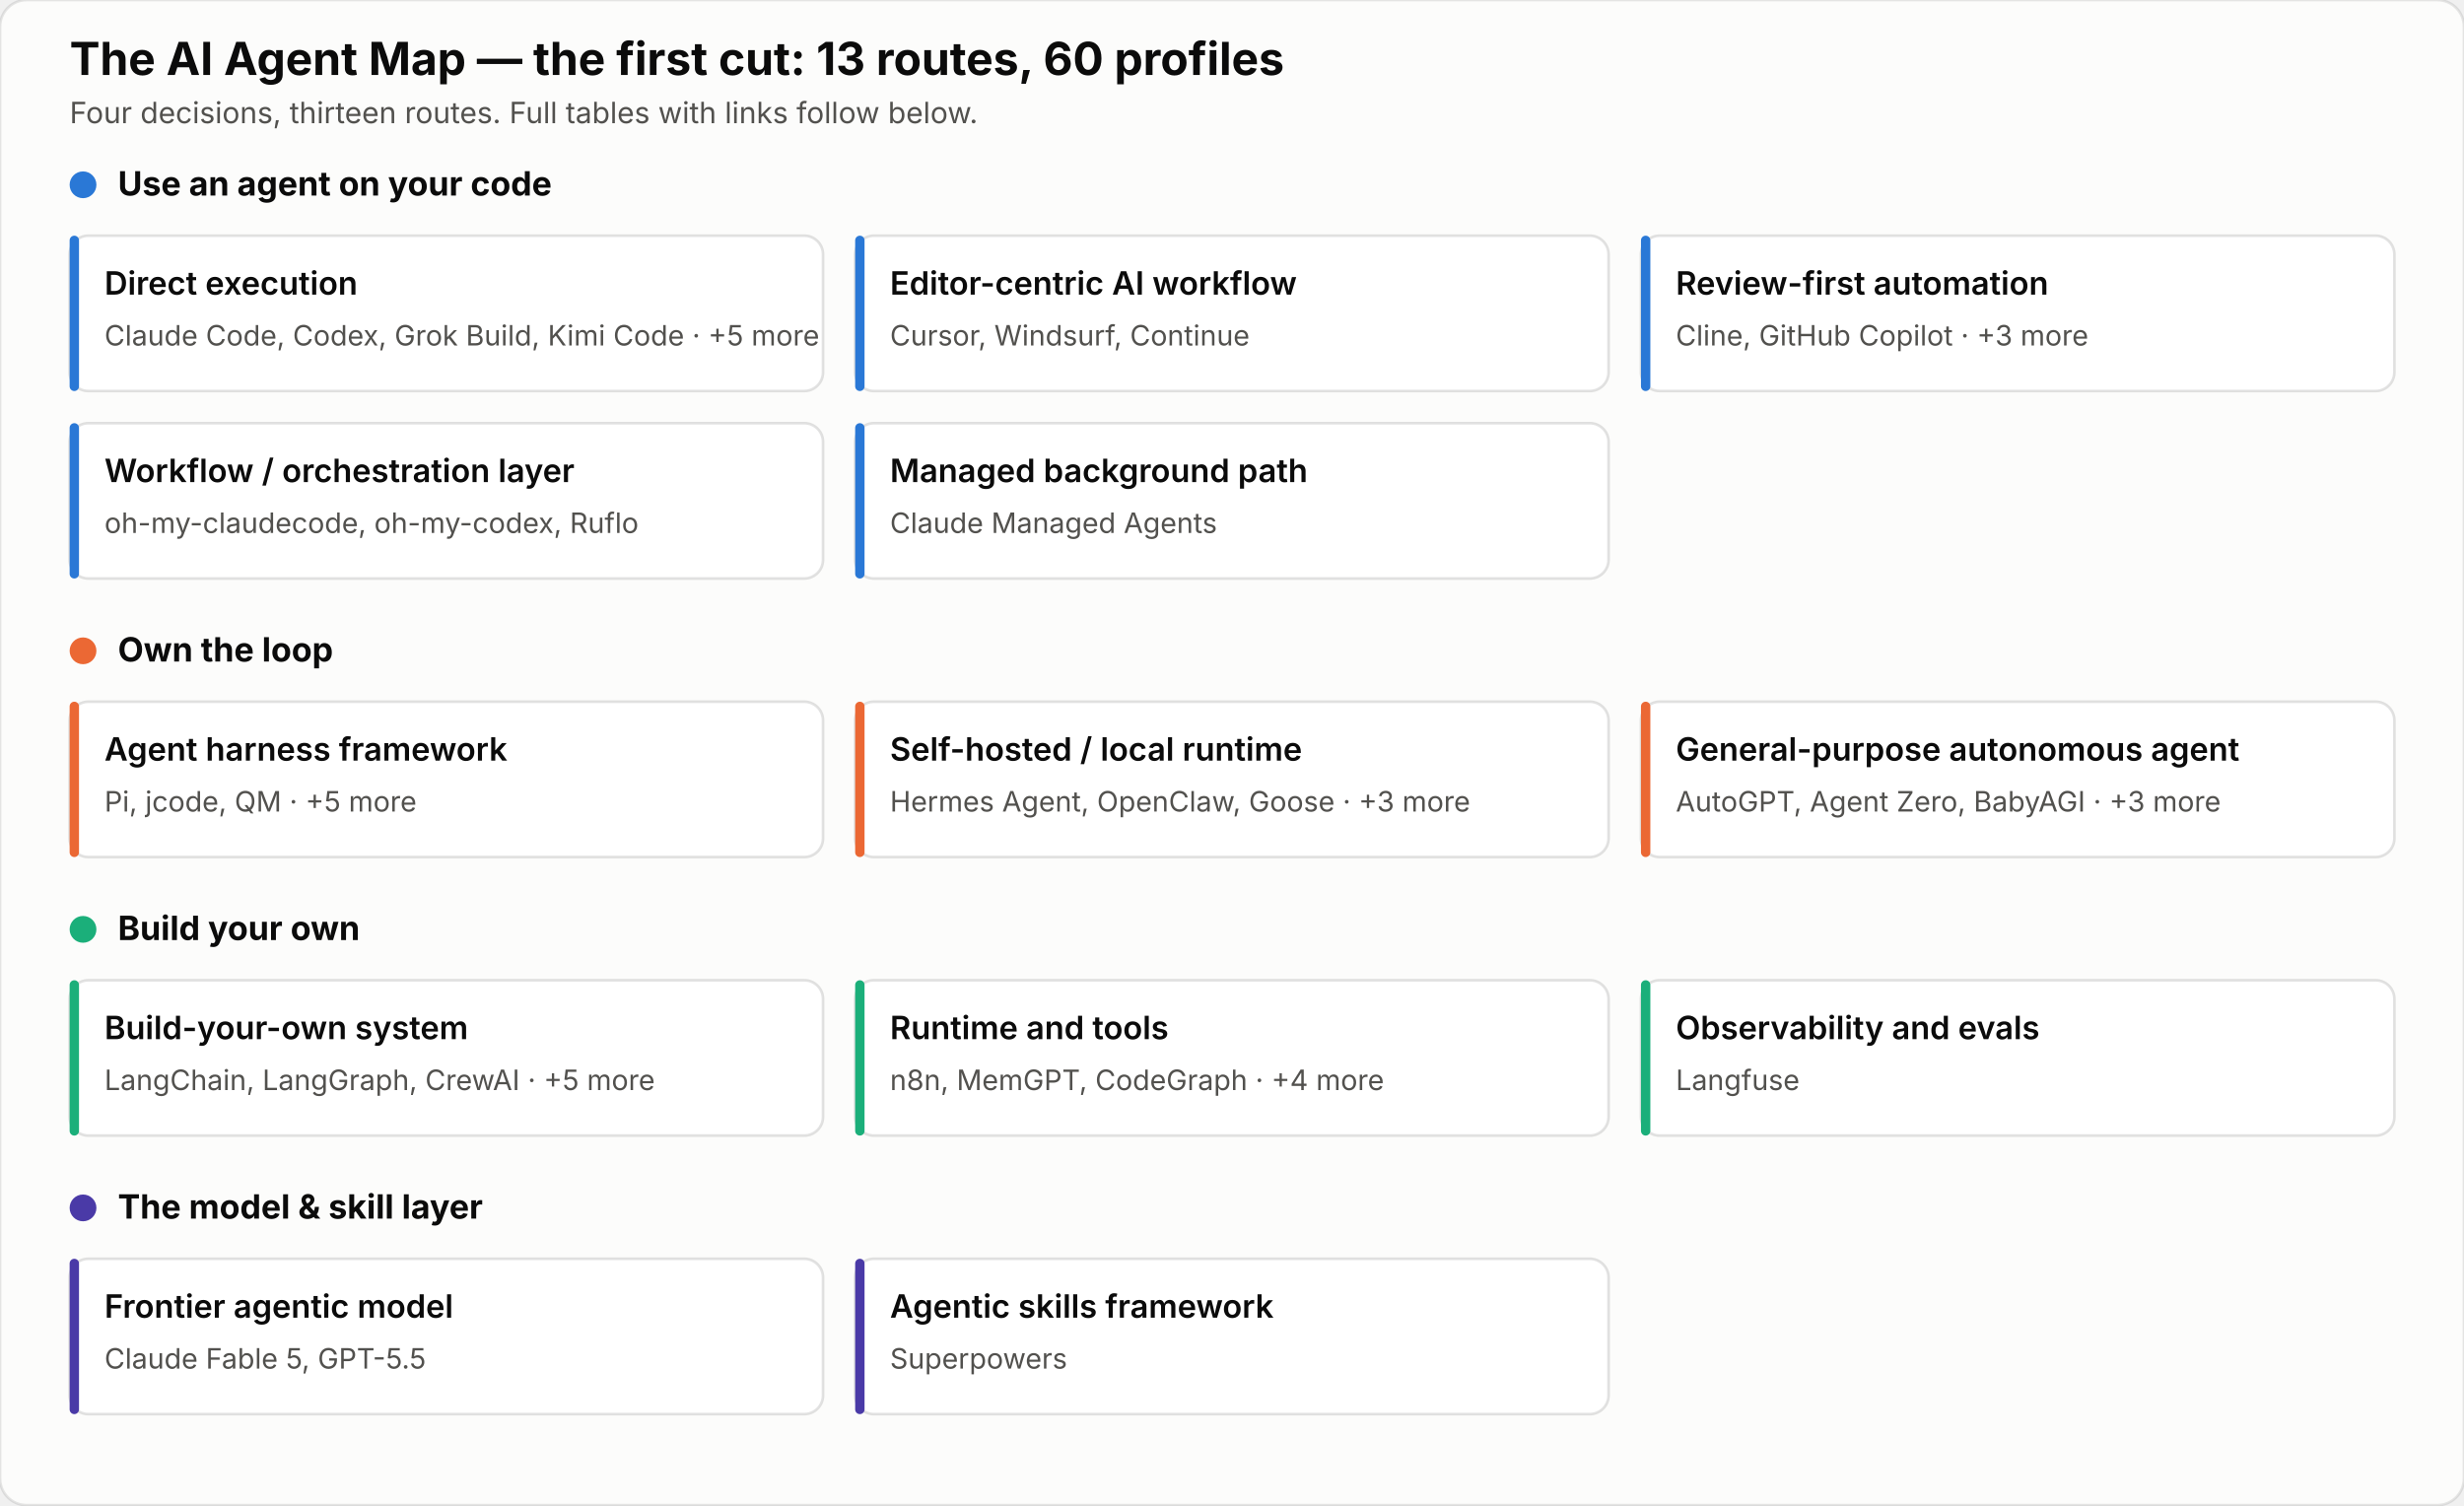
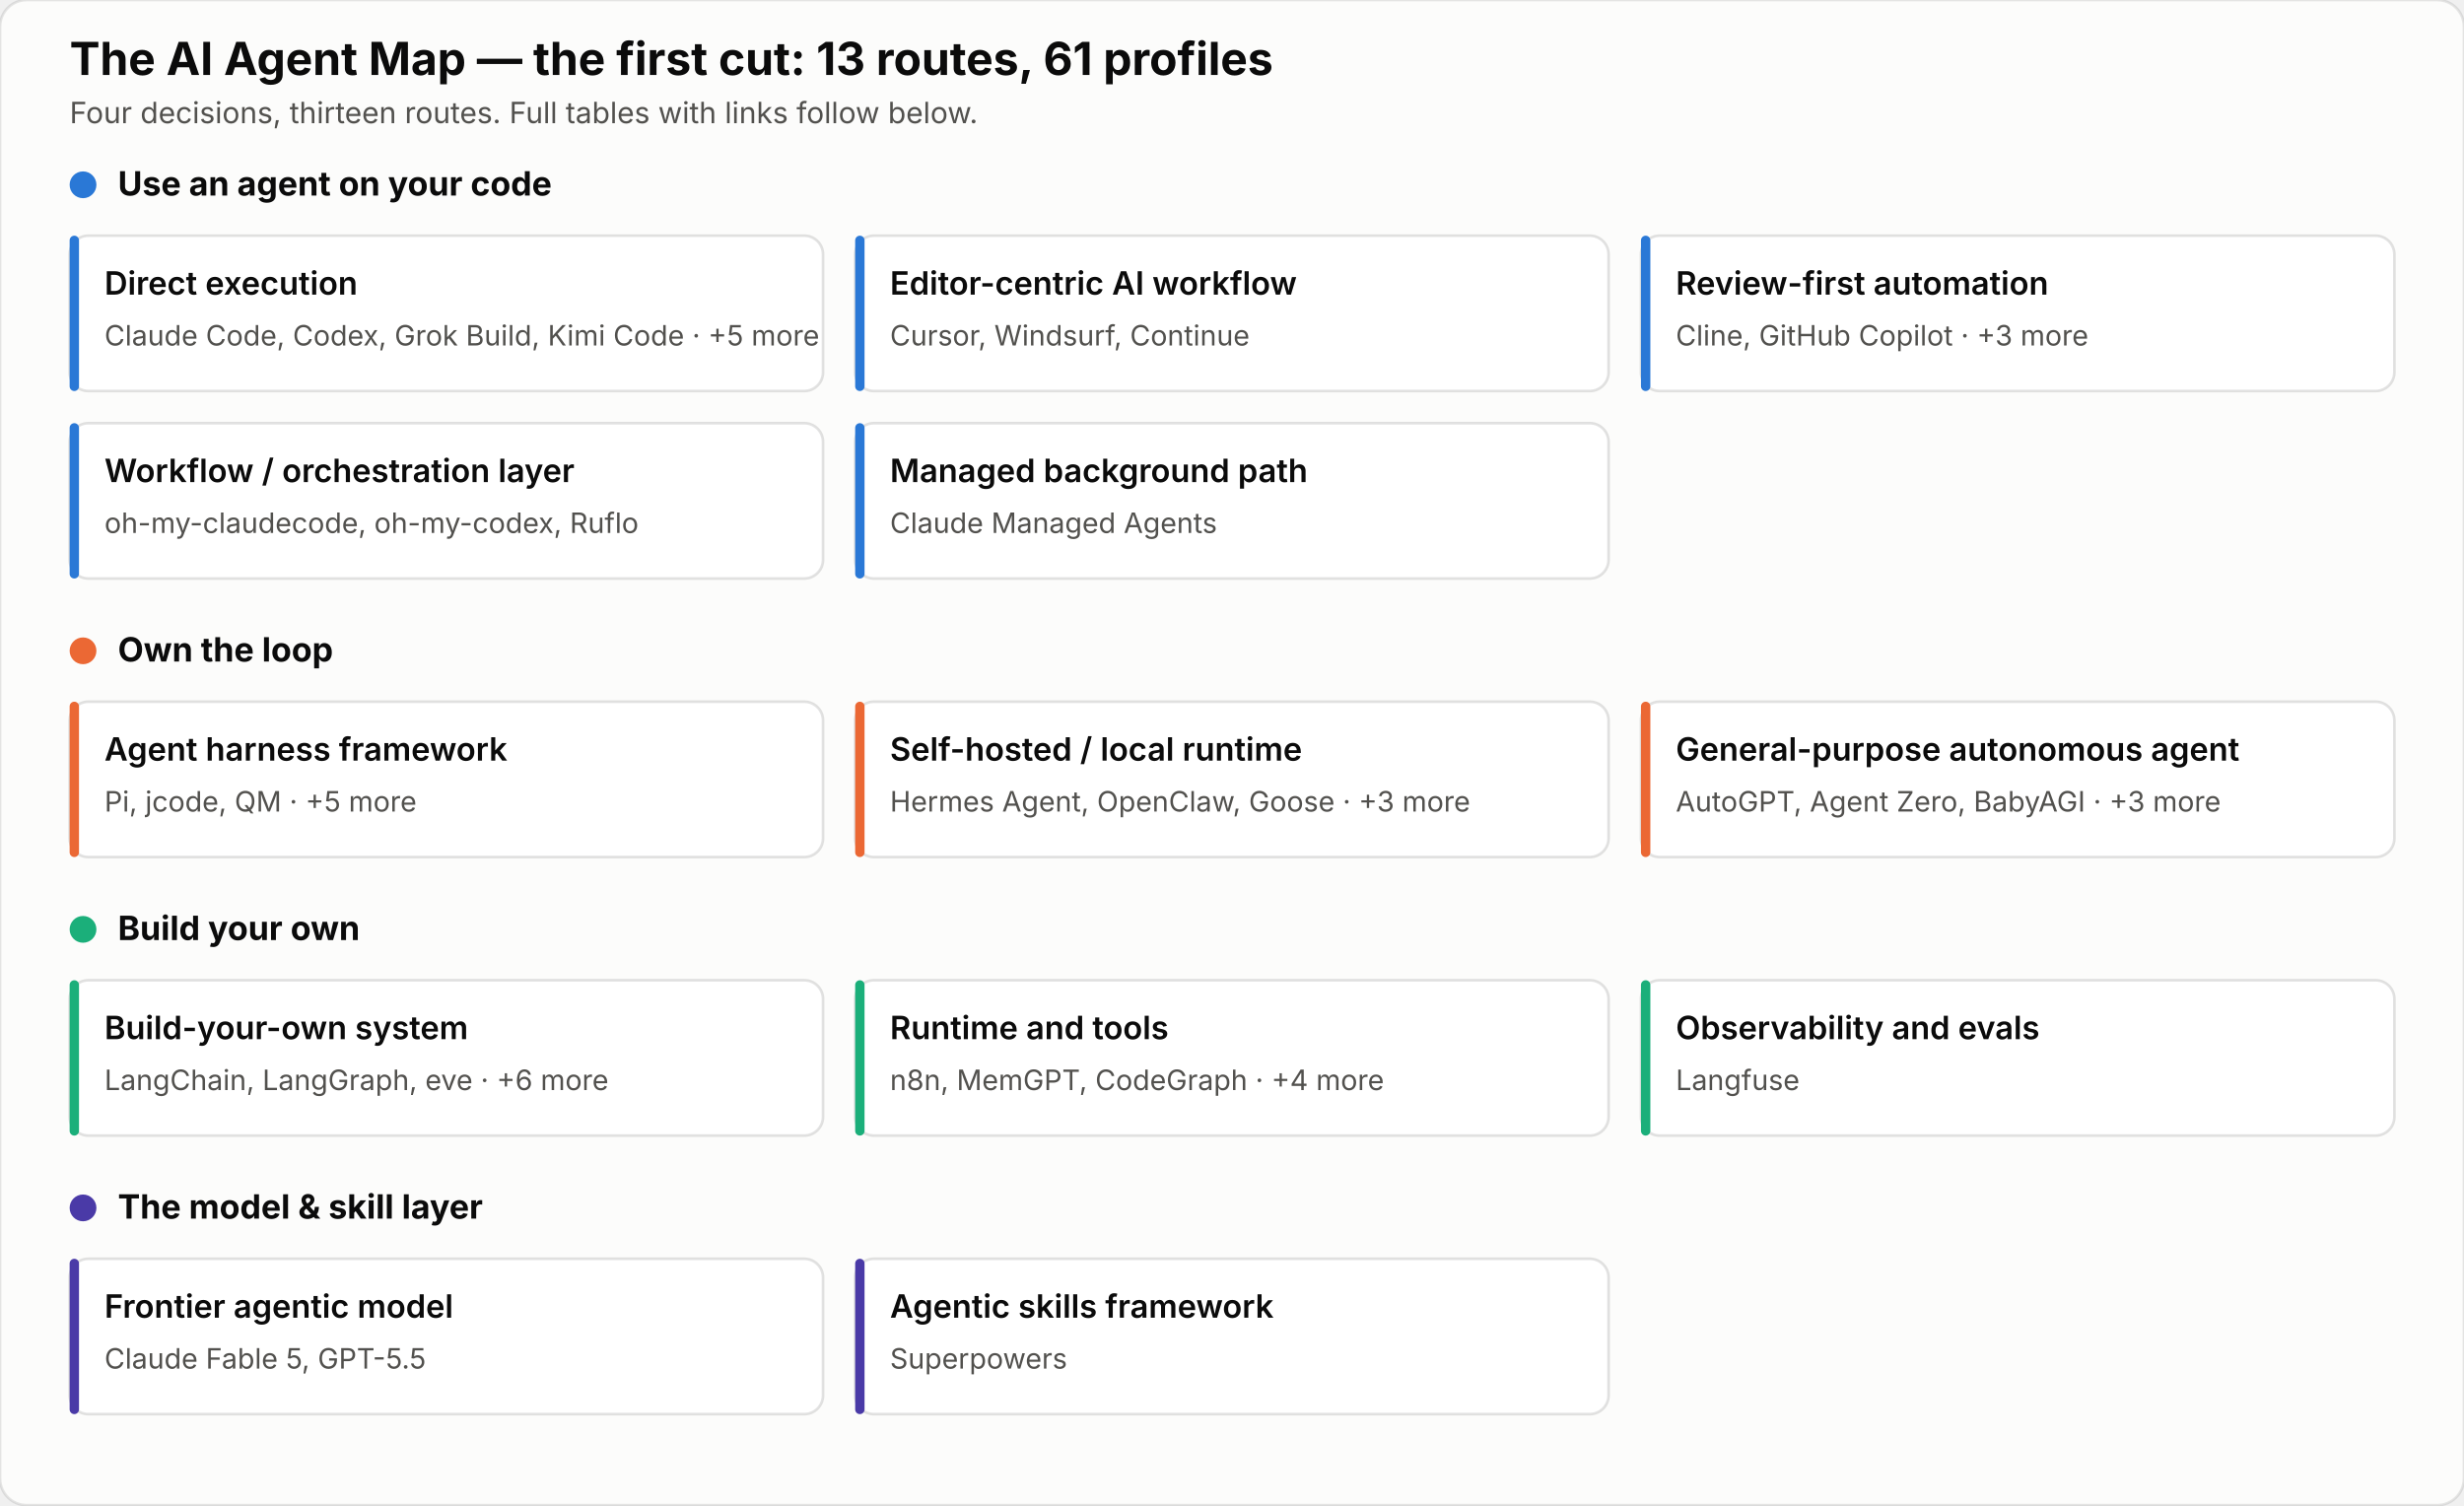
<svg xmlns="http://www.w3.org/2000/svg" width="920" height="562" viewBox="0 0 920 562" font-family="system-ui, -apple-system, sans-serif">
  <rect width="920" height="562" rx="10" fill="#fcfcfb" stroke="rgba(11,11,11,0.10)" />
-   <text x="26" y="28" font-size="17" font-weight="700" fill="#0b0b0b">The AI Agent Map — the first cut: 13 routes, 60 profiles</text>
+   <text x="26" y="28" font-size="17" font-weight="700" fill="#0b0b0b">The AI Agent Map — the first cut: 13 routes, 61 profiles</text>
  <text x="26" y="46" font-size="11" fill="#52514e">Four decisions, thirteen routes. Full tables with links follow below.</text>
  <circle cx="31" cy="69" r="5" fill="#2a78d6" />
  <text x="44" y="73" font-size="12.5" font-weight="700" fill="#0b0b0b">Use an agent on your code</text>
  <rect x="26.0" y="88.0" width="281.3" height="58" rx="7" fill="#ffffff" stroke="rgba(11,11,11,0.12)" />
  <rect x="26.0" y="88.0" width="3.5" height="58" rx="1.75" fill="#2a78d6" />
  <text x="39.0" y="110.0" font-size="12" font-weight="600" fill="#0b0b0b">Direct execution</text>
  <text x="39.0" y="129.0" font-size="10.5" fill="#52514e">Claude Code, Codex, Grok Build, Kimi Code · +5 more</text>
  <rect x="319.3" y="88.0" width="281.3" height="58" rx="7" fill="#ffffff" stroke="rgba(11,11,11,0.12)" />
  <rect x="319.3" y="88.0" width="3.5" height="58" rx="1.75" fill="#2a78d6" />
  <text x="332.3" y="110.0" font-size="12" font-weight="600" fill="#0b0b0b">Editor-centric AI workflow</text>
  <text x="332.3" y="129.0" font-size="10.5" fill="#52514e">Cursor, Windsurf, Continue</text>
  <rect x="612.7" y="88.0" width="281.3" height="58" rx="7" fill="#ffffff" stroke="rgba(11,11,11,0.12)" />
  <rect x="612.7" y="88.0" width="3.5" height="58" rx="1.75" fill="#2a78d6" />
  <text x="625.7" y="110.0" font-size="12" font-weight="600" fill="#0b0b0b">Review-first automation</text>
  <text x="625.7" y="129.0" font-size="10.5" fill="#52514e">Cline, GitHub Copilot · +3 more</text>
  <rect x="26.0" y="158.0" width="281.3" height="58" rx="7" fill="#ffffff" stroke="rgba(11,11,11,0.12)" />
  <rect x="26.0" y="158.0" width="3.5" height="58" rx="1.75" fill="#2a78d6" />
  <text x="39.0" y="180.0" font-size="12" font-weight="600" fill="#0b0b0b">Workflow / orchestration layer</text>
  <text x="39.0" y="199.0" font-size="10.5" fill="#52514e">oh-my-claudecode, oh-my-codex, Ruflo</text>
  <rect x="319.3" y="158.0" width="281.3" height="58" rx="7" fill="#ffffff" stroke="rgba(11,11,11,0.12)" />
  <rect x="319.3" y="158.0" width="3.5" height="58" rx="1.75" fill="#2a78d6" />
  <text x="332.3" y="180.0" font-size="12" font-weight="600" fill="#0b0b0b">Managed background path</text>
  <text x="332.3" y="199.0" font-size="10.5" fill="#52514e">Claude Managed Agents</text>
  <circle cx="31" cy="243" r="5" fill="#eb6834" />
  <text x="44" y="247" font-size="12.5" font-weight="700" fill="#0b0b0b">Own the loop</text>
  <rect x="26.0" y="262.0" width="281.3" height="58" rx="7" fill="#ffffff" stroke="rgba(11,11,11,0.12)" />
  <rect x="26.0" y="262.0" width="3.5" height="58" rx="1.75" fill="#eb6834" />
  <text x="39.0" y="284.0" font-size="12" font-weight="600" fill="#0b0b0b">Agent harness framework</text>
  <text x="39.0" y="303.0" font-size="10.5" fill="#52514e">Pi, jcode, QM · +5 more</text>
  <rect x="319.3" y="262.0" width="281.3" height="58" rx="7" fill="#ffffff" stroke="rgba(11,11,11,0.12)" />
  <rect x="319.3" y="262.0" width="3.5" height="58" rx="1.75" fill="#eb6834" />
  <text x="332.3" y="284.0" font-size="12" font-weight="600" fill="#0b0b0b">Self-hosted / local runtime</text>
  <text x="332.3" y="303.0" font-size="10.5" fill="#52514e">Hermes Agent, OpenClaw, Goose · +3 more</text>
  <rect x="612.7" y="262.0" width="281.3" height="58" rx="7" fill="#ffffff" stroke="rgba(11,11,11,0.12)" />
  <rect x="612.7" y="262.0" width="3.5" height="58" rx="1.75" fill="#eb6834" />
  <text x="625.7" y="284.0" font-size="12" font-weight="600" fill="#0b0b0b">General-purpose autonomous agent</text>
  <text x="625.7" y="303.0" font-size="10.5" fill="#52514e">AutoGPT, Agent Zero, BabyAGI · +3 more</text>
  <circle cx="31" cy="347" r="5" fill="#1baf7a" />
  <text x="44" y="351" font-size="12.5" font-weight="700" fill="#0b0b0b">Build your own</text>
  <rect x="26.0" y="366.0" width="281.3" height="58" rx="7" fill="#ffffff" stroke="rgba(11,11,11,0.12)" />
  <rect x="26.0" y="366.0" width="3.5" height="58" rx="1.75" fill="#1baf7a" />
  <text x="39.0" y="388.0" font-size="12" font-weight="600" fill="#0b0b0b">Build-your-own system</text>
-   <text x="39.0" y="407.0" font-size="10.5" fill="#52514e">LangChain, LangGraph, CrewAI · +5 more</text>
+   <text x="39.0" y="407.0" font-size="10.5" fill="#52514e">LangChain, LangGraph, eve · +6 more</text>
  <rect x="319.3" y="366.0" width="281.3" height="58" rx="7" fill="#ffffff" stroke="rgba(11,11,11,0.12)" />
  <rect x="319.3" y="366.0" width="3.5" height="58" rx="1.75" fill="#1baf7a" />
  <text x="332.3" y="388.0" font-size="12" font-weight="600" fill="#0b0b0b">Runtime and tools</text>
  <text x="332.3" y="407.0" font-size="10.5" fill="#52514e">n8n, MemGPT, CodeGraph · +4 more</text>
  <rect x="612.7" y="366.0" width="281.3" height="58" rx="7" fill="#ffffff" stroke="rgba(11,11,11,0.12)" />
  <rect x="612.7" y="366.0" width="3.5" height="58" rx="1.75" fill="#1baf7a" />
  <text x="625.7" y="388.0" font-size="12" font-weight="600" fill="#0b0b0b">Observability and evals</text>
  <text x="625.7" y="407.0" font-size="10.5" fill="#52514e">Langfuse</text>
  <circle cx="31" cy="451" r="5" fill="#4a3aa7" />
  <text x="44" y="455" font-size="12.5" font-weight="700" fill="#0b0b0b">The model &amp; skill layer</text>
  <rect x="26.0" y="470.0" width="281.3" height="58" rx="7" fill="#ffffff" stroke="rgba(11,11,11,0.12)" />
  <rect x="26.0" y="470.0" width="3.5" height="58" rx="1.75" fill="#4a3aa7" />
  <text x="39.0" y="492.0" font-size="12" font-weight="600" fill="#0b0b0b">Frontier agentic model</text>
  <text x="39.0" y="511.0" font-size="10.5" fill="#52514e">Claude Fable 5, GPT-5.5</text>
  <rect x="319.3" y="470.0" width="281.3" height="58" rx="7" fill="#ffffff" stroke="rgba(11,11,11,0.12)" />
  <rect x="319.3" y="470.0" width="3.5" height="58" rx="1.75" fill="#4a3aa7" />
  <text x="332.3" y="492.0" font-size="12" font-weight="600" fill="#0b0b0b">Agentic skills framework</text>
  <text x="332.3" y="511.0" font-size="10.5" fill="#52514e">Superpowers</text>
</svg>
